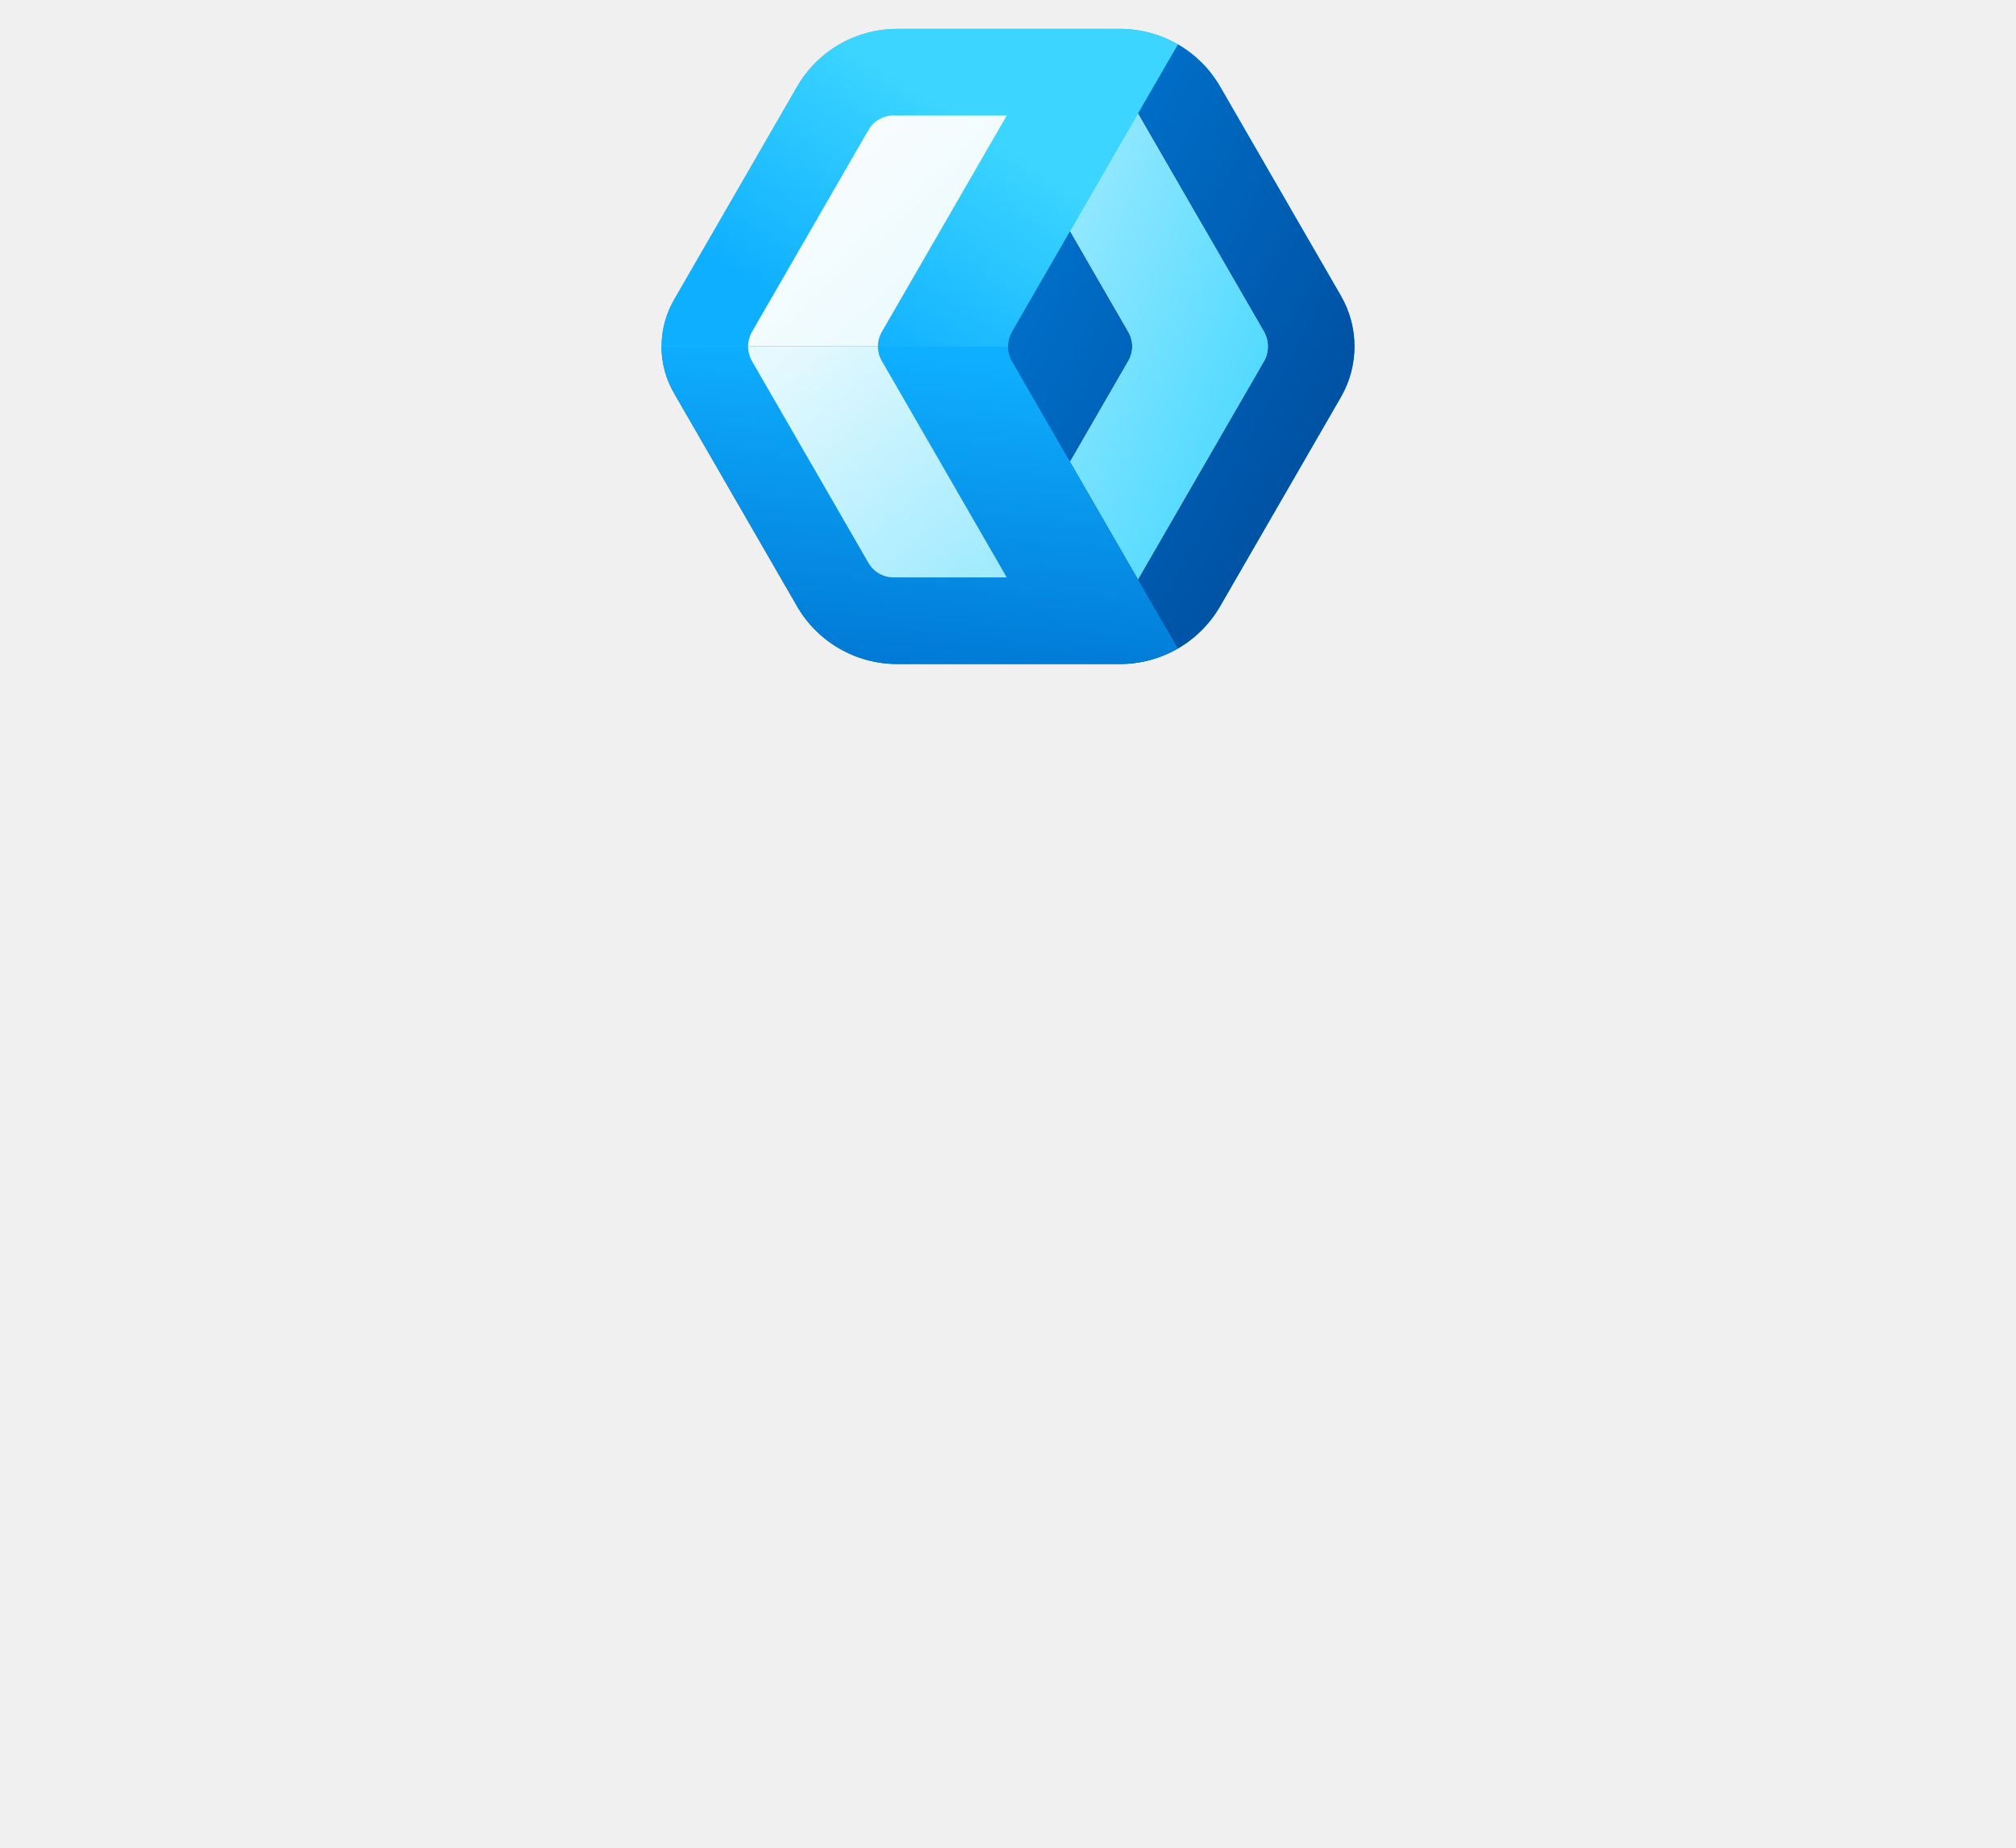
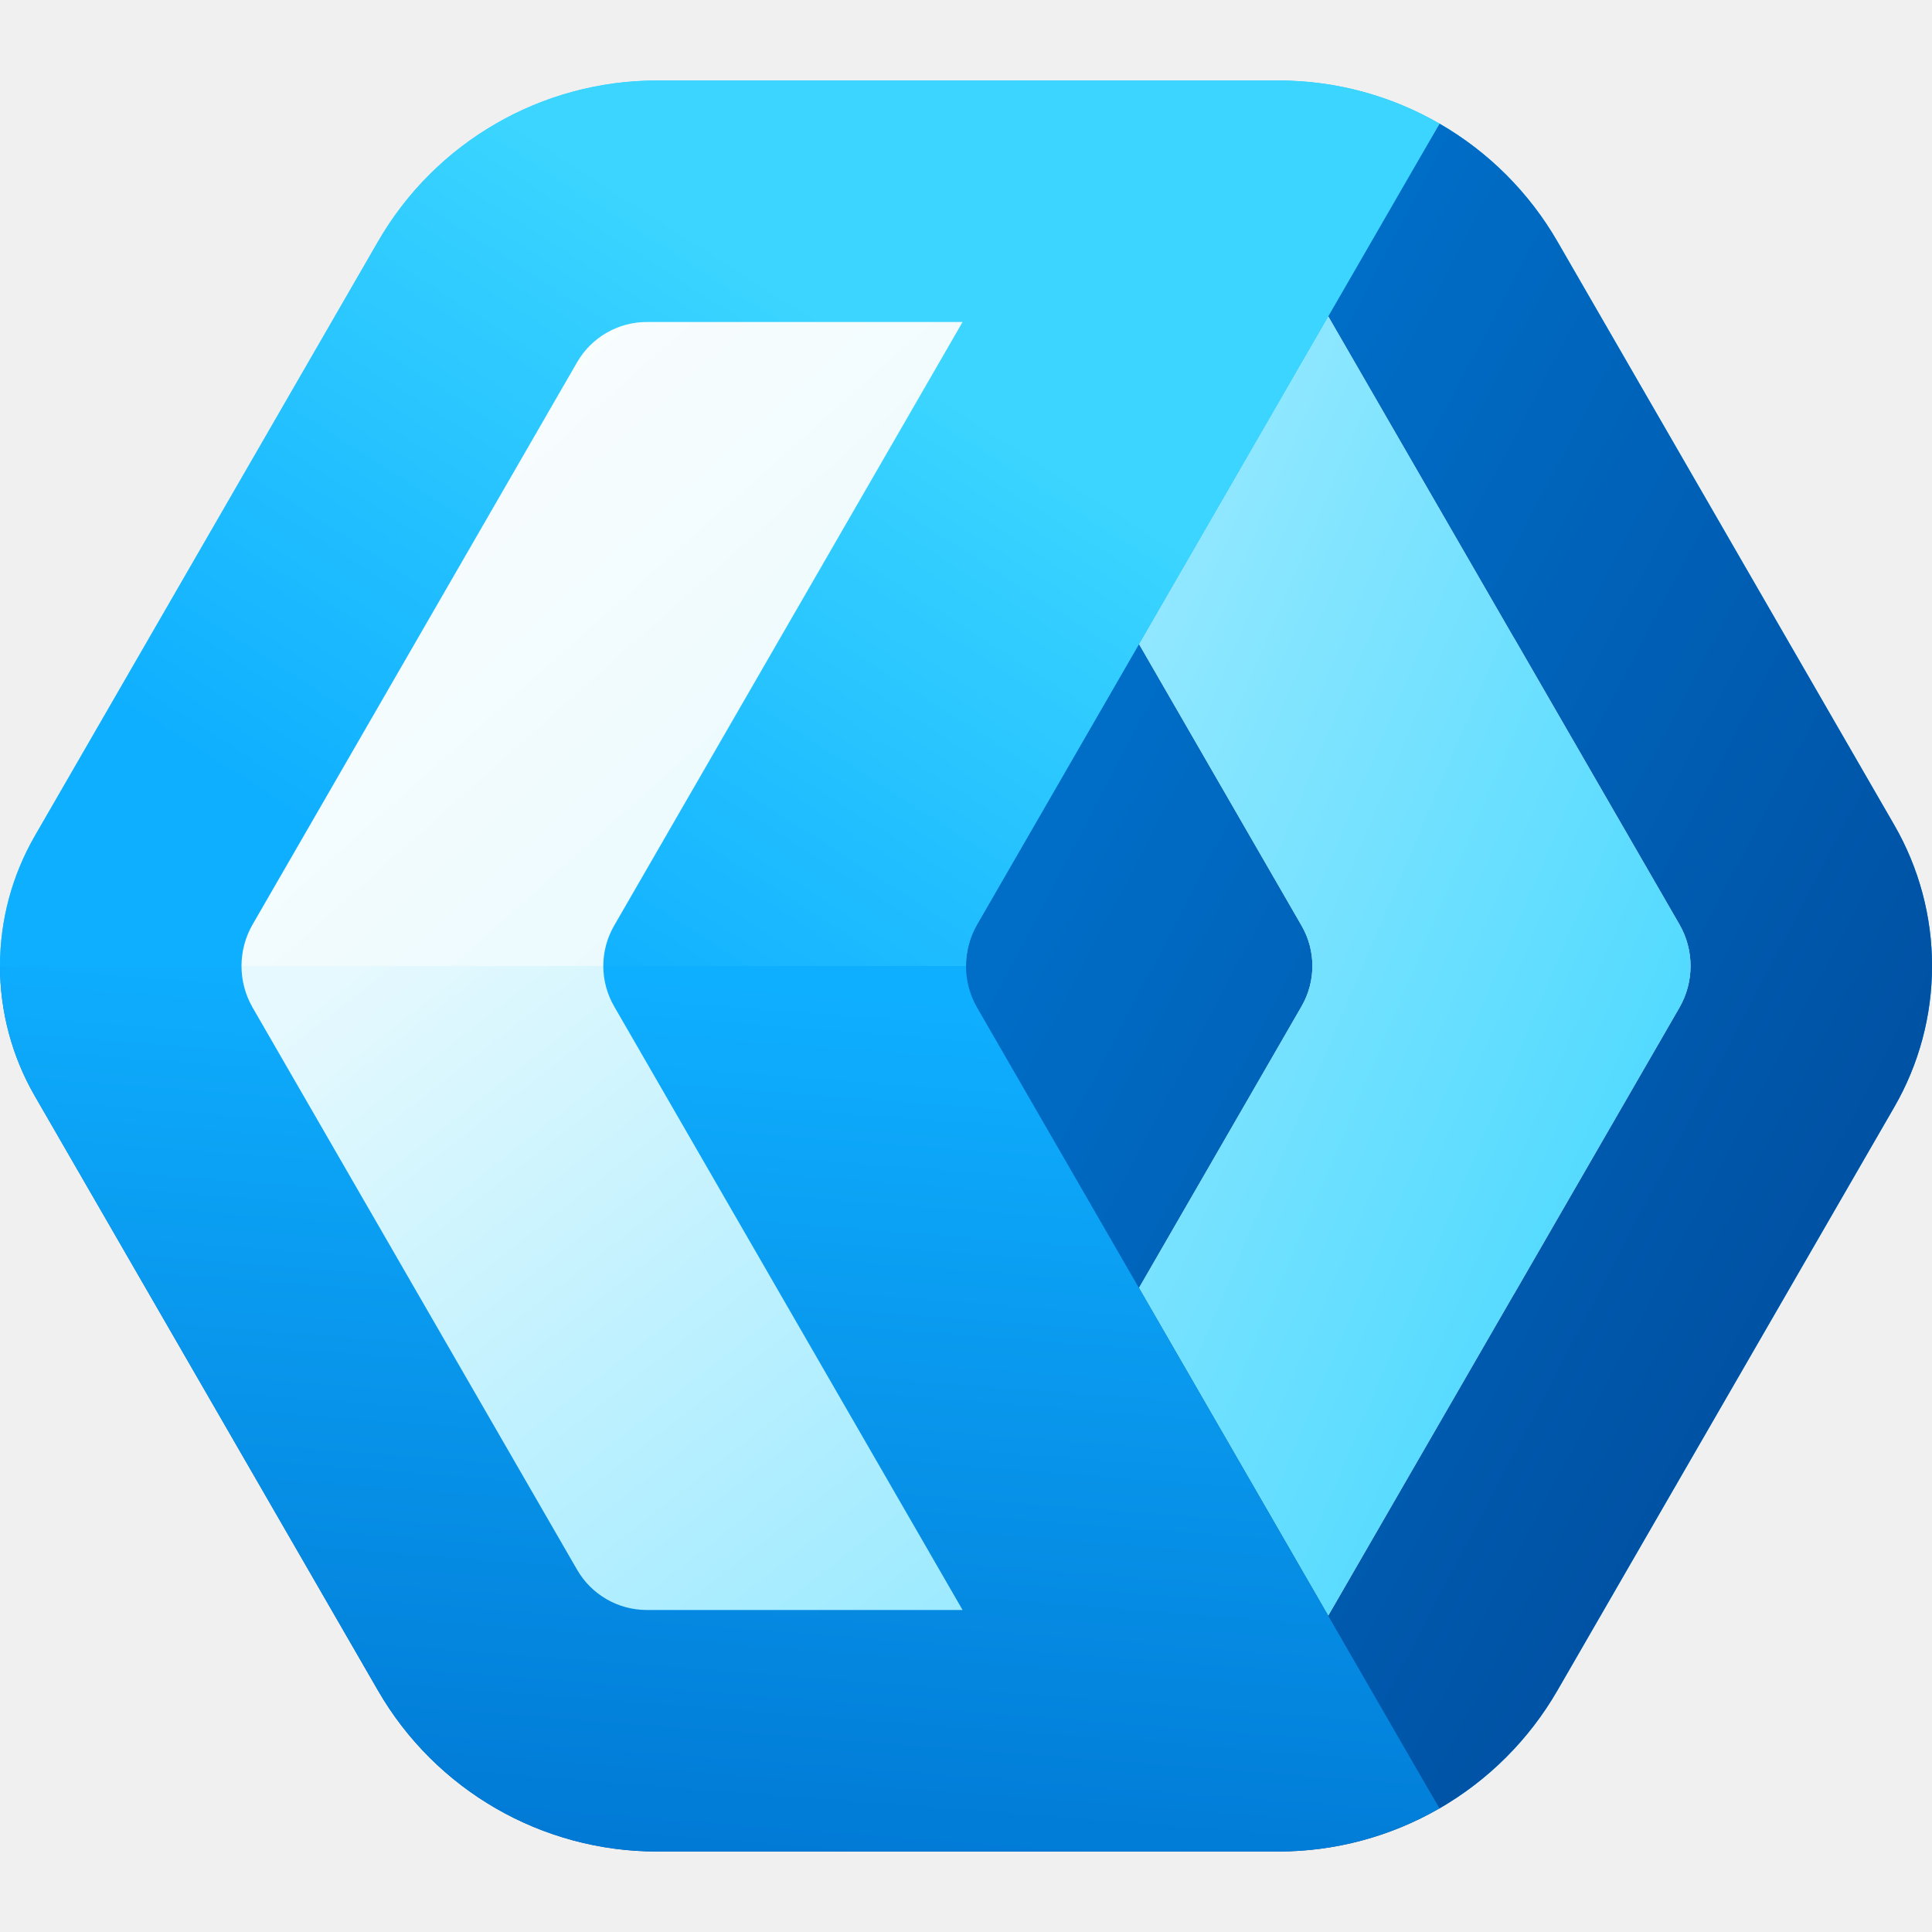
- <svg xmlns="http://www.w3.org/2000/svg" height="256" fill="none">
+ <svg xmlns="http://www.w3.org/2000/svg" width="256" height="256" viewBox="0 0 96 96" fill="none">
  <g clip-path="url(#a)">
-     <g clip-path="url(#b)">
-       <path fill="url(#c)" d="M96.002 48.001c0-2.462-.648-4.88-1.88-7.012L77.387 12a16 16 0 0 0-5.859-5.857L48.157 45.93a4.14 4.14 0 0 0 0 4.141L71.524 89.86a16 16 0 0 0 5.859-5.856l16.74-28.991a14 14 0 0 0 1.878-7.01" />
-       <path fill="url(#d)" d="M96.002 48.001c0-2.462-.648-4.88-1.88-7.012L77.387 12a16 16 0 0 0-5.859-5.857L48.157 45.93a4.14 4.14 0 0 0 0 4.141L71.524 89.86a16 16 0 0 0 5.859-5.856l16.74-28.991a14 14 0 0 0 1.878-7.01" />
-       <path fill="#d9d9d9" d="m64.676 50-8.082 14 .7 8.144 8.702 8.143 9.239-15.999h.004l8.209-14.218a4.14 4.14 0 0 0 0-4.14l-8.209-14.218h-.005l-9.238-16-8.701 8.144-.701 8.143 8.082 14a4 4 0 0 1 0 4" />
-       <path fill="url(#e)" d="m64.676 50-8.082 14 .7 8.144 8.702 8.143 9.239-15.999h.004l8.209-14.218a4.14 4.14 0 0 0 0-4.14l-8.209-14.218h-.005l-9.238-16-8.701 8.144-.701 8.143 8.082 14a4 4 0 0 1 0 4" />
-       <path fill="url(#f)" d="M32.638 92h30.89a16 16 0 0 0 7.996-2.142l-22.97-39.787A4.14 4.14 0 0 1 48 48l-24-.4L0 48c0 2.269.597 4.499 1.732 6.464L18.782 84a16 16 0 0 0 13.856 8" />
-       <path fill="url(#g)" d="M32.638 92h30.89a16 16 0 0 0 7.996-2.142l-22.97-39.787A4.14 4.14 0 0 1 48 48l-24-.4L0 48c0 2.269.597 4.499 1.732 6.464L18.782 84a16 16 0 0 0 13.856 8" />
-       <path fill="url(#h)" d="M12.555 50.07A4.14 4.14 0 0 1 12 48l8.989-.4 8.989.4c0 .69.178 1.38.535 2L47.83 80H32.14a4 4 0 0 1-3.464-2z" />
-       <path fill="url(#i)" d="M32.641 4h30.887c2.857 0 5.606.762 7.998 2.142L48.555 45.93A4.14 4.14 0 0 0 48 48H0c0-2.269.598-4.5 1.732-6.465L18.785 12A16 16 0 0 1 32.64 4" />
-       <path fill="url(#j)" d="M32.641 4h30.887c2.857 0 5.606.762 7.998 2.142L48.555 45.93A4.14 4.14 0 0 0 48 48H0c0-2.269.598-4.5 1.732-6.465L18.785 12A16 16 0 0 1 32.64 4" />
-       <path fill="url(#k)" d="M12 48h17.978c0-.69.178-1.381.535-2L47.83 16H32.14a4 4 0 0 0-3.464 2L12.555 45.93A4.14 4.14 0 0 0 12 48" />
-     </g>
+     <path fill="url(#b)" d="M96.002 48.001c0-2.462-.648-4.88-1.88-7.012L77.387 12a16 16 0 0 0-5.859-5.857L48.157 45.93a4.14 4.14 0 0 0 0 4.141L71.524 89.86a16 16 0 0 0 5.859-5.856l16.74-28.991a14 14 0 0 0 1.878-7.01" />
+     <path fill="url(#c)" d="M96.002 48.001c0-2.462-.648-4.88-1.88-7.012L77.387 12a16 16 0 0 0-5.859-5.857L48.157 45.93a4.14 4.14 0 0 0 0 4.141L71.524 89.86a16 16 0 0 0 5.859-5.856l16.74-28.991a14 14 0 0 0 1.878-7.01" />
+     <path fill="#d9d9d9" d="m64.676 50-8.082 14 .7 8.144 8.702 8.143 9.239-15.999h.004l8.209-14.218a4.14 4.14 0 0 0 0-4.14l-8.209-14.218h-.005l-9.238-16-8.701 8.144-.701 8.143 8.082 14a4 4 0 0 1 0 4" />
+     <path fill="url(#d)" d="m64.676 50-8.082 14 .7 8.144 8.702 8.143 9.239-15.999h.004l8.209-14.218a4.14 4.14 0 0 0 0-4.14l-8.209-14.218h-.005l-9.238-16-8.701 8.144-.701 8.143 8.082 14a4 4 0 0 1 0 4" />
+     <path fill="url(#e)" d="M32.638 92h30.89a16 16 0 0 0 7.996-2.142l-22.97-39.787A4.14 4.14 0 0 1 48 48l-24-.4L0 48c0 2.269.597 4.499 1.732 6.464L18.782 84a16 16 0 0 0 13.856 8" />
+     <path fill="url(#f)" d="M32.638 92h30.89a16 16 0 0 0 7.996-2.142l-22.97-39.787A4.14 4.14 0 0 1 48 48l-24-.4L0 48c0 2.269.597 4.499 1.732 6.464L18.782 84a16 16 0 0 0 13.856 8" />
+     <path fill="url(#g)" d="M12.555 50.07A4.14 4.14 0 0 1 12 48l8.989-.4 8.989.4c0 .69.178 1.38.535 2L47.83 80H32.14a4 4 0 0 1-3.464-2z" />
+     <path fill="url(#h)" d="M32.641 4h30.887c2.857 0 5.606.762 7.998 2.142L48.555 45.93A4.14 4.14 0 0 0 48 48H0c0-2.269.598-4.5 1.732-6.465L18.785 12A16 16 0 0 1 32.64 4" />
+     <path fill="url(#i)" d="M32.641 4h30.887c2.857 0 5.606.762 7.998 2.142L48.555 45.93A4.14 4.14 0 0 0 48 48H0c0-2.269.598-4.5 1.732-6.465L18.785 12A16 16 0 0 1 32.64 4" />
+     <path fill="url(#j)" d="M12 48h17.978c0-.69.178-1.381.535-2L47.83 16H32.14a4 4 0 0 0-3.464 2L12.555 45.93A4.14 4.14 0 0 0 12 48" />
  </g>
  <defs>
-     <linearGradient id="c" x1="48" x2="120.248" y1="6.143" y2="47.567" gradientUnits="userSpaceOnUse">
+     <linearGradient id="b" x1="48" x2="120.248" y1="6.143" y2="47.567" gradientUnits="userSpaceOnUse">
      <stop stop-color="#0fafff" />
      <stop offset="1" stop-color="#0078d4" />
    </linearGradient>
-     <linearGradient id="d" x1="52" x2="120.953" y1="6.143" y2="42.383" gradientUnits="userSpaceOnUse">
+     <linearGradient id="c" x1="52" x2="120.953" y1="6.143" y2="42.383" gradientUnits="userSpaceOnUse">
      <stop stop-color="#0078d4" />
      <stop offset="1" stop-color="#004695" />
    </linearGradient>
-     <linearGradient id="e" x1="56.594" x2="103.043" y1="15.712" y2="35.428" gradientUnits="userSpaceOnUse">
+     <linearGradient id="d" x1="56.594" x2="103.043" y1="15.712" y2="35.428" gradientUnits="userSpaceOnUse">
      <stop stop-color="#9deaff" />
      <stop offset="1" stop-color="#3bd5ff" />
    </linearGradient>
-     <linearGradient id="f" x1="0" x2="39.273" y1="47.999" y2="111.839" gradientUnits="userSpaceOnUse">
+     <linearGradient id="e" x1="0" x2="39.273" y1="47.999" y2="111.839" gradientUnits="userSpaceOnUse">
      <stop stop-color="#0078d4" />
      <stop offset="1" stop-color="#004695" />
    </linearGradient>
-     <linearGradient id="g" x1="26.02" x2="22.598" y1="47.999" y2="92.432" gradientUnits="userSpaceOnUse">
+     <linearGradient id="f" x1="26.02" x2="22.598" y1="47.999" y2="92.432" gradientUnits="userSpaceOnUse">
      <stop stop-color="#0fafff" />
      <stop offset="1" stop-color="#0078d4" />
    </linearGradient>
-     <linearGradient id="h" x1="12" x2="39.193" y1="51.981" y2="86.754" gradientUnits="userSpaceOnUse">
+     <linearGradient id="g" x1="12" x2="39.193" y1="51.981" y2="86.754" gradientUnits="userSpaceOnUse">
      <stop stop-color="#e6f9fe" />
      <stop offset="1" stop-color="#9deaff" />
    </linearGradient>
-     <linearGradient id="i" x1="0" x2="39.273" y1="4" y2="67.841" gradientUnits="userSpaceOnUse">
+     <linearGradient id="h" x1="0" x2="39.273" y1="4" y2="67.841" gradientUnits="userSpaceOnUse">
      <stop stop-color="#3bd5ff" />
      <stop offset="1" stop-color="#0fafff" />
    </linearGradient>
-     <linearGradient id="j" x1="26.021" x2="7.043" y1="6.2" y2="35.856" gradientUnits="userSpaceOnUse">
+     <linearGradient id="i" x1="26.021" x2="7.043" y1="6.2" y2="35.856" gradientUnits="userSpaceOnUse">
      <stop stop-color="#3bd5ff" />
      <stop offset="1" stop-color="#0fafff" />
    </linearGradient>
-     <linearGradient id="k" x1="12" x2="43.797" y1="16" y2="51.602" gradientUnits="userSpaceOnUse">
+     <linearGradient id="j" x1="12" x2="43.797" y1="16" y2="51.602" gradientUnits="userSpaceOnUse">
      <stop stop-color="#fefefe" />
      <stop offset="1" stop-color="#e6f9fe" />
    </linearGradient>
    <clipPath id="a">
      <path fill="#fff" d="M0 0h96v96H0z" />
    </clipPath>
-     <clipPath id="b">
-       <path fill="#fff" d="M0 0h96v96H0z" />
-     </clipPath>
  </defs>
</svg>
